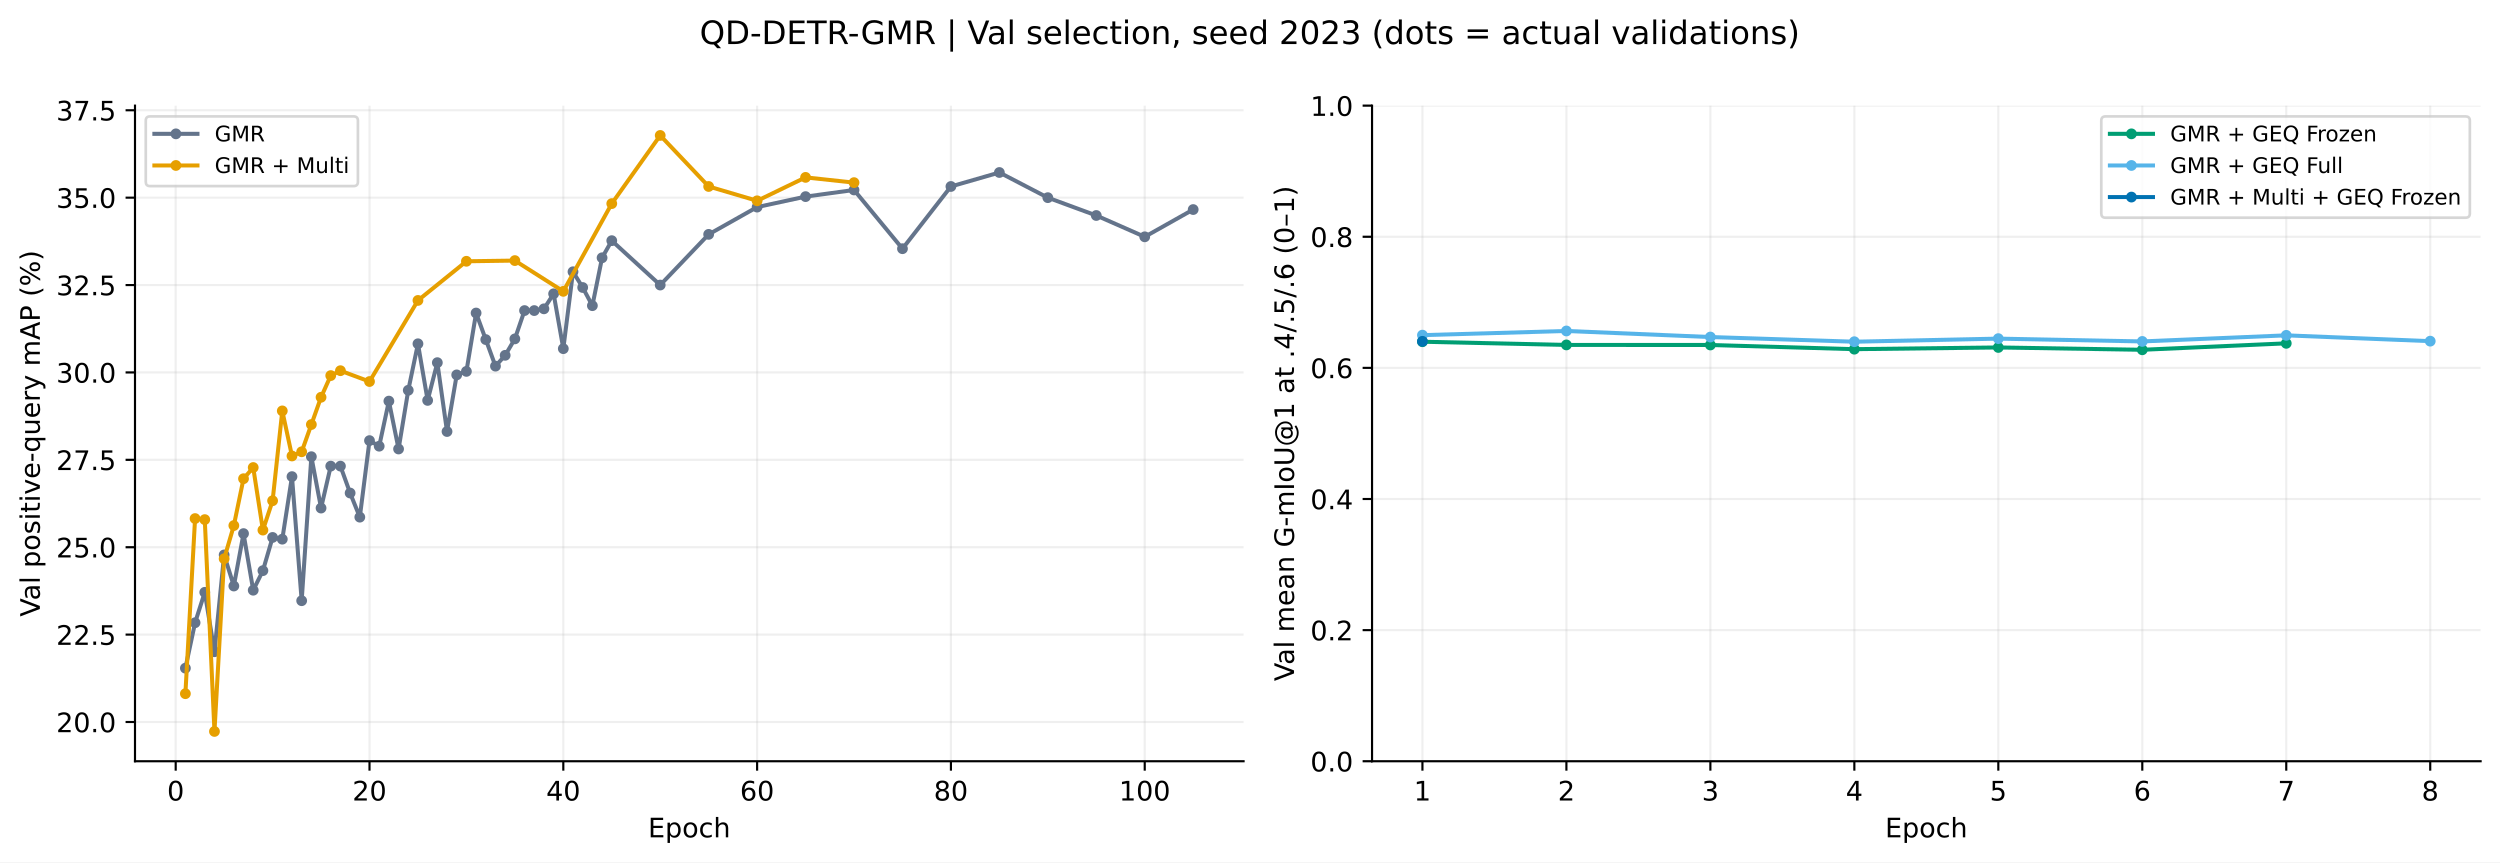
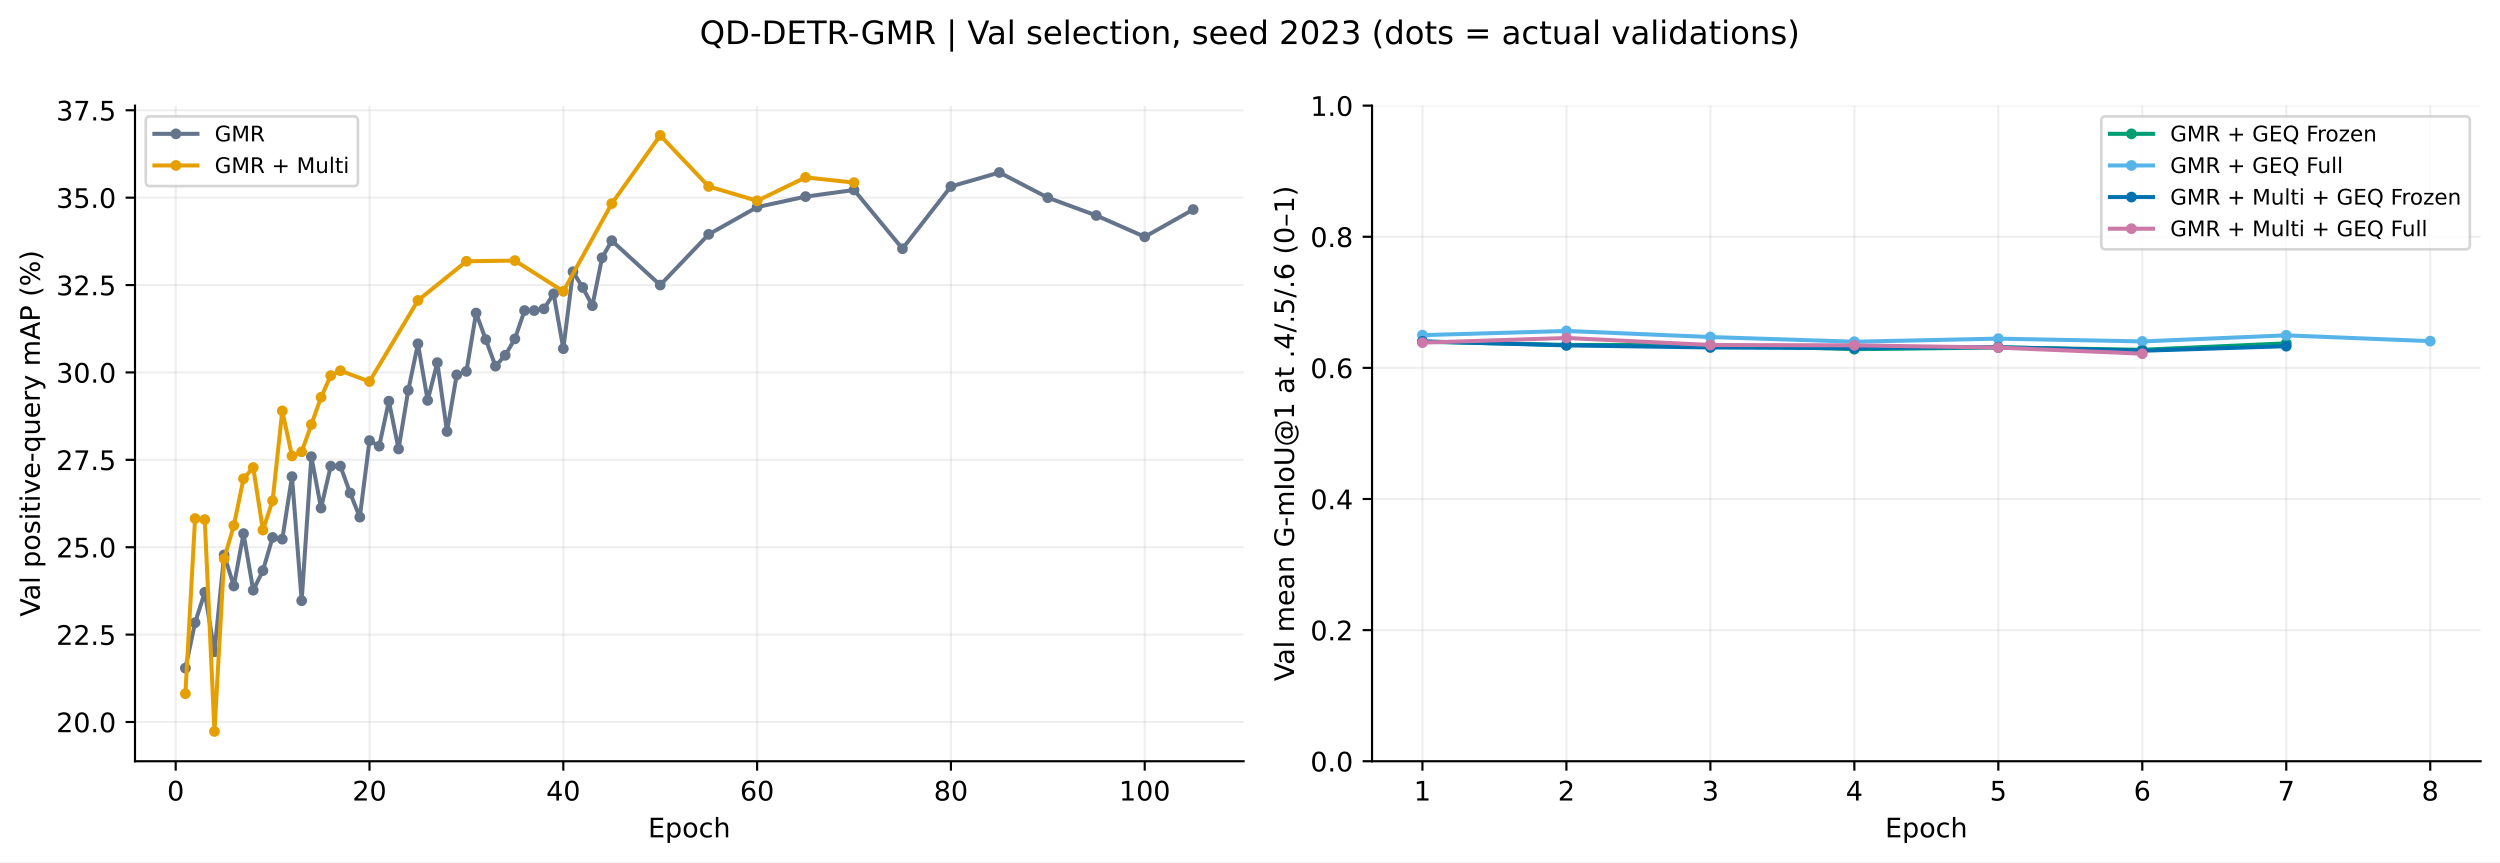
<svg xmlns="http://www.w3.org/2000/svg" xmlns:xlink="http://www.w3.org/1999/xlink" width="928.614pt" height="320.316pt" viewBox="0 0 928.614 320.316" version="1.1">
  <defs>
    <style type="text/css">*{stroke-linejoin: round; stroke-linecap: butt}</style>
  </defs>
  <g id="figure_1">
    <g id="patch_1">
      <path d="M 0 320.316  L 928.614 320.316  L 928.614 0  L 0 0  z " style="fill: #ffffff" />
    </g>
    <g id="axes_1">
      <g id="patch_2">
        <path d="M 50.144 282.76  L 461.919 282.76  L 461.919 39.24  L 50.144 39.24  z " style="fill: #ffffff" />
      </g>
      <g id="matplotlib.axis_1">
        <g id="xtick_1">
          <g id="line2d_1">
            <path d="M 65.261 282.76  L 65.261 39.24  " clip-path="url(#pd000191c96)" style="fill: none; stroke: #b0b0b0; stroke-opacity: 0.2; stroke-width: 0.8; stroke-linecap: square" />
          </g>
          <g id="line2d_2">
            <defs>
              <path id="m847a747f1c" d="M 0 0  L 0 3.5  " style="stroke: #000000; stroke-width: 0.8" />
            </defs>
            <g>
              <use xlink:href="#m847a747f1c" x="65.261" y="282.76" style="stroke: #000000; stroke-width: 0.8" />
            </g>
          </g>
          <g id="text_1">
            <text style="font-size: 10px; font-family: 'DejaVu Sans'; text-anchor: middle" x="65.261" y="297.358" transform="rotate(-0 65.26136 297.3584)">0</text>
          </g>
        </g>
        <g id="xtick_2">
          <g id="line2d_3">
            <path d="M 137.25 282.76  L 137.25 39.24  " clip-path="url(#pd000191c96)" style="fill: none; stroke: #b0b0b0; stroke-opacity: 0.2; stroke-width: 0.8; stroke-linecap: square" />
          </g>
          <g id="line2d_4">
            <g>
              <use xlink:href="#m847a747f1c" x="137.25" y="282.76" style="stroke: #000000; stroke-width: 0.8" />
            </g>
          </g>
          <g id="text_2">
            <text style="font-size: 10px; font-family: 'DejaVu Sans'; text-anchor: middle" x="137.25" y="297.358" transform="rotate(-0 137.25 297.3584)">20</text>
          </g>
        </g>
        <g id="xtick_3">
          <g id="line2d_5">
            <path d="M 209.239 282.76  L 209.239 39.24  " clip-path="url(#pd000191c96)" style="fill: none; stroke: #b0b0b0; stroke-opacity: 0.2; stroke-width: 0.8; stroke-linecap: square" />
          </g>
          <g id="line2d_6">
            <g>
              <use xlink:href="#m847a747f1c" x="209.239" y="282.76" style="stroke: #000000; stroke-width: 0.8" />
            </g>
          </g>
          <g id="text_3">
            <text style="font-size: 10px; font-family: 'DejaVu Sans'; text-anchor: middle" x="209.239" y="297.358" transform="rotate(-0 209.2386 297.3584)">40</text>
          </g>
        </g>
        <g id="xtick_4">
          <g id="line2d_7">
            <path d="M 281.227 282.76  L 281.227 39.24  " clip-path="url(#pd000191c96)" style="fill: none; stroke: #b0b0b0; stroke-opacity: 0.2; stroke-width: 0.8; stroke-linecap: square" />
          </g>
          <g id="line2d_8">
            <g>
              <use xlink:href="#m847a747f1c" x="281.227" y="282.76" style="stroke: #000000; stroke-width: 0.8" />
            </g>
          </g>
          <g id="text_4">
            <text style="font-size: 10px; font-family: 'DejaVu Sans'; text-anchor: middle" x="281.227" y="297.358" transform="rotate(-0 281.2273 297.3584)">60</text>
          </g>
        </g>
        <g id="xtick_5">
          <g id="line2d_9">
            <path d="M 353.216 282.76  L 353.216 39.24  " clip-path="url(#pd000191c96)" style="fill: none; stroke: #b0b0b0; stroke-opacity: 0.2; stroke-width: 0.8; stroke-linecap: square" />
          </g>
          <g id="line2d_10">
            <g>
              <use xlink:href="#m847a747f1c" x="353.216" y="282.76" style="stroke: #000000; stroke-width: 0.8" />
            </g>
          </g>
          <g id="text_5">
            <text style="font-size: 10px; font-family: 'DejaVu Sans'; text-anchor: middle" x="353.216" y="297.358" transform="rotate(-0 353.2159 297.3584)">80</text>
          </g>
        </g>
        <g id="xtick_6">
          <g id="line2d_11">
            <path d="M 425.205 282.76  L 425.205 39.24  " clip-path="url(#pd000191c96)" style="fill: none; stroke: #b0b0b0; stroke-opacity: 0.2; stroke-width: 0.8; stroke-linecap: square" />
          </g>
          <g id="line2d_12">
            <g>
              <use xlink:href="#m847a747f1c" x="425.205" y="282.76" style="stroke: #000000; stroke-width: 0.8" />
            </g>
          </g>
          <g id="text_6">
            <text style="font-size: 10px; font-family: 'DejaVu Sans'; text-anchor: middle" x="425.205" y="297.358" transform="rotate(-0 425.2045 297.3584)">100</text>
          </g>
        </g>
        <g id="text_7">
          <text style="font-size: 10px; font-family: 'DejaVu Sans'; text-anchor: middle" x="256.031" y="311.037" transform="rotate(-0 256.0312 311.0366)">Epoch</text>
        </g>
      </g>
      <g id="matplotlib.axis_2">
        <g id="ytick_1">
          <g id="line2d_13">
            <path d="M 50.144 268.185  L 461.919 268.185  " clip-path="url(#pd000191c96)" style="fill: none; stroke: #b0b0b0; stroke-opacity: 0.2; stroke-width: 0.8; stroke-linecap: square" />
          </g>
          <g id="line2d_14">
            <defs>
              <path id="mc433141c62" d="M 0 0  L -3.5 0  " style="stroke: #000000; stroke-width: 0.8" />
            </defs>
            <g>
              <use xlink:href="#mc433141c62" x="50.144" y="268.185" style="stroke: #000000; stroke-width: 0.8" />
            </g>
          </g>
          <g id="text_8">
            <text style="font-size: 10px; font-family: 'DejaVu Sans'; text-anchor: end" x="43.144" y="271.984" transform="rotate(-0 43.14375 271.9844)">20.0</text>
          </g>
        </g>
        <g id="ytick_2">
          <g id="line2d_15">
            <path d="M 50.144 235.724  L 461.919 235.724  " clip-path="url(#pd000191c96)" style="fill: none; stroke: #b0b0b0; stroke-opacity: 0.2; stroke-width: 0.8; stroke-linecap: square" />
          </g>
          <g id="line2d_16">
            <g>
              <use xlink:href="#mc433141c62" x="50.144" y="235.724" style="stroke: #000000; stroke-width: 0.8" />
            </g>
          </g>
          <g id="text_9">
            <text style="font-size: 10px; font-family: 'DejaVu Sans'; text-anchor: end" x="43.144" y="239.524" transform="rotate(-0 43.14375 239.5237)">22.5</text>
          </g>
        </g>
        <g id="ytick_3">
          <g id="line2d_17">
            <path d="M 50.144 203.264  L 461.919 203.264  " clip-path="url(#pd000191c96)" style="fill: none; stroke: #b0b0b0; stroke-opacity: 0.2; stroke-width: 0.8; stroke-linecap: square" />
          </g>
          <g id="line2d_18">
            <g>
              <use xlink:href="#mc433141c62" x="50.144" y="203.264" style="stroke: #000000; stroke-width: 0.8" />
            </g>
          </g>
          <g id="text_10">
            <text style="font-size: 10px; font-family: 'DejaVu Sans'; text-anchor: end" x="43.144" y="207.063" transform="rotate(-0 43.14375 207.063)">25.0</text>
          </g>
        </g>
        <g id="ytick_4">
          <g id="line2d_19">
            <path d="M 50.144 170.803  L 461.919 170.803  " clip-path="url(#pd000191c96)" style="fill: none; stroke: #b0b0b0; stroke-opacity: 0.2; stroke-width: 0.8; stroke-linecap: square" />
          </g>
          <g id="line2d_20">
            <g>
              <use xlink:href="#mc433141c62" x="50.144" y="170.803" style="stroke: #000000; stroke-width: 0.8" />
            </g>
          </g>
          <g id="text_11">
            <text style="font-size: 10px; font-family: 'DejaVu Sans'; text-anchor: end" x="43.144" y="174.602" transform="rotate(-0 43.14375 174.6023)">27.5</text>
          </g>
        </g>
        <g id="ytick_5">
          <g id="line2d_21">
            <path d="M 50.144 138.342  L 461.919 138.342  " clip-path="url(#pd000191c96)" style="fill: none; stroke: #b0b0b0; stroke-opacity: 0.2; stroke-width: 0.8; stroke-linecap: square" />
          </g>
          <g id="line2d_22">
            <g>
              <use xlink:href="#mc433141c62" x="50.144" y="138.342" style="stroke: #000000; stroke-width: 0.8" />
            </g>
          </g>
          <g id="text_12">
            <text style="font-size: 10px; font-family: 'DejaVu Sans'; text-anchor: end" x="43.144" y="142.142" transform="rotate(-0 43.14375 142.1417)">30.0</text>
          </g>
        </g>
        <g id="ytick_6">
          <g id="line2d_23">
            <path d="M 50.144 105.882  L 461.919 105.882  " clip-path="url(#pd000191c96)" style="fill: none; stroke: #b0b0b0; stroke-opacity: 0.2; stroke-width: 0.8; stroke-linecap: square" />
          </g>
          <g id="line2d_24">
            <g>
              <use xlink:href="#mc433141c62" x="50.144" y="105.882" style="stroke: #000000; stroke-width: 0.8" />
            </g>
          </g>
          <g id="text_13">
            <text style="font-size: 10px; font-family: 'DejaVu Sans'; text-anchor: end" x="43.144" y="109.681" transform="rotate(-0 43.14375 109.681)">32.5</text>
          </g>
        </g>
        <g id="ytick_7">
          <g id="line2d_25">
            <path d="M 50.144 73.421  L 461.919 73.421  " clip-path="url(#pd000191c96)" style="fill: none; stroke: #b0b0b0; stroke-opacity: 0.2; stroke-width: 0.8; stroke-linecap: square" />
          </g>
          <g id="line2d_26">
            <g>
              <use xlink:href="#mc433141c62" x="50.144" y="73.421" style="stroke: #000000; stroke-width: 0.8" />
            </g>
          </g>
          <g id="text_14">
            <text style="font-size: 10px; font-family: 'DejaVu Sans'; text-anchor: end" x="43.144" y="77.22" transform="rotate(-0 43.14375 77.22031)">35.0</text>
          </g>
        </g>
        <g id="ytick_8">
          <g id="line2d_27">
            <path d="M 50.144 40.96  L 461.919 40.96  " clip-path="url(#pd000191c96)" style="fill: none; stroke: #b0b0b0; stroke-opacity: 0.2; stroke-width: 0.8; stroke-linecap: square" />
          </g>
          <g id="line2d_28">
            <g>
              <use xlink:href="#mc433141c62" x="50.144" y="40.96" style="stroke: #000000; stroke-width: 0.8" />
            </g>
          </g>
          <g id="text_15">
            <text style="font-size: 10px; font-family: 'DejaVu Sans'; text-anchor: end" x="43.144" y="44.76" transform="rotate(-0 43.14375 44.75964)">37.5</text>
          </g>
        </g>
        <g id="text_16">
          <text style="font-size: 10px; font-family: 'DejaVu Sans'; text-anchor: middle" x="14.798" y="161" transform="rotate(-90 14.79844 161)">Val positive-query mAP (%)</text>
        </g>
      </g>
      <g id="line2d_29">
        <path d="M 68.861 248.189  L 72.46 231.31  L 76.06 220.014  L 79.659 242.087  L 83.259 206.12  L 86.858 217.676  L 90.457 198.2  L 94.057 219.234  L 97.656 211.963  L 101.256 199.628  L 104.855 200.277  L 108.455 177.036  L 112.054 223.13  L 115.653 169.635  L 119.253 188.721  L 122.852 173.14  L 126.452 173.14  L 130.051 183.138  L 133.651 192.097  L 137.25 163.662  L 140.849 165.739  L 144.449 148.99  L 148.048 166.778  L 151.648 144.964  L 155.247 127.695  L 158.847 148.73  L 162.446 134.707  L 166.045 160.286  L 169.645 139.251  L 173.244 137.953  L 176.844 116.269  L 180.443 126.137  L 184.043 136.005  L 187.642 131.98  L 191.241 125.878  L 194.841 115.36  L 198.44 115.36  L 202.04 114.711  L 205.639 109.128  L 209.239 129.513  L 212.838 100.948  L 216.438 106.791  L 220.037 113.542  L 223.636 95.754  L 227.236 89.392  L 245.233 105.882  L 263.23 87.055  L 281.227 76.927  L 299.224 73.032  L 317.222 70.565  L 335.219 92.378  L 353.216 69.266  L 371.213 64.072  L 389.21 73.421  L 407.207 80.043  L 425.205 87.963  L 443.202 77.836  " clip-path="url(#pd000191c96)" style="fill: none; stroke: #64748b; stroke-width: 1.5; stroke-linecap: square" />
        <defs>
          <path id="mf4bc2572a3" d="M 0 1.5  C 0.398 1.5 0.779 1.342 1.061 1.061  C 1.342 0.779 1.5 0.398 1.5 0  C 1.5 -0.398 1.342 -0.779 1.061 -1.061  C 0.779 -1.342 0.398 -1.5 0 -1.5  C -0.398 -1.5 -0.779 -1.342 -1.061 -1.061  C -1.342 -0.779 -1.5 -0.398 -1.5 0  C -1.5 0.398 -1.342 0.779 -1.061 1.061  C -0.779 1.342 -0.398 1.5 0 1.5  z " style="stroke: #64748b" />
        </defs>
        <g clip-path="url(#pd000191c96)">
          <use xlink:href="#mf4bc2572a3" x="68.861" y="248.189" style="fill: #64748b; stroke: #64748b" />
          <use xlink:href="#mf4bc2572a3" x="72.46" y="231.31" style="fill: #64748b; stroke: #64748b" />
          <use xlink:href="#mf4bc2572a3" x="76.06" y="220.014" style="fill: #64748b; stroke: #64748b" />
          <use xlink:href="#mf4bc2572a3" x="79.659" y="242.087" style="fill: #64748b; stroke: #64748b" />
          <use xlink:href="#mf4bc2572a3" x="83.259" y="206.12" style="fill: #64748b; stroke: #64748b" />
          <use xlink:href="#mf4bc2572a3" x="86.858" y="217.676" style="fill: #64748b; stroke: #64748b" />
          <use xlink:href="#mf4bc2572a3" x="90.457" y="198.2" style="fill: #64748b; stroke: #64748b" />
          <use xlink:href="#mf4bc2572a3" x="94.057" y="219.234" style="fill: #64748b; stroke: #64748b" />
          <use xlink:href="#mf4bc2572a3" x="97.656" y="211.963" style="fill: #64748b; stroke: #64748b" />
          <use xlink:href="#mf4bc2572a3" x="101.256" y="199.628" style="fill: #64748b; stroke: #64748b" />
          <use xlink:href="#mf4bc2572a3" x="104.855" y="200.277" style="fill: #64748b; stroke: #64748b" />
          <use xlink:href="#mf4bc2572a3" x="108.455" y="177.036" style="fill: #64748b; stroke: #64748b" />
          <use xlink:href="#mf4bc2572a3" x="112.054" y="223.13" style="fill: #64748b; stroke: #64748b" />
          <use xlink:href="#mf4bc2572a3" x="115.653" y="169.635" style="fill: #64748b; stroke: #64748b" />
          <use xlink:href="#mf4bc2572a3" x="119.253" y="188.721" style="fill: #64748b; stroke: #64748b" />
          <use xlink:href="#mf4bc2572a3" x="122.852" y="173.14" style="fill: #64748b; stroke: #64748b" />
          <use xlink:href="#mf4bc2572a3" x="126.452" y="173.14" style="fill: #64748b; stroke: #64748b" />
          <use xlink:href="#mf4bc2572a3" x="130.051" y="183.138" style="fill: #64748b; stroke: #64748b" />
          <use xlink:href="#mf4bc2572a3" x="133.651" y="192.097" style="fill: #64748b; stroke: #64748b" />
          <use xlink:href="#mf4bc2572a3" x="137.25" y="163.662" style="fill: #64748b; stroke: #64748b" />
          <use xlink:href="#mf4bc2572a3" x="140.849" y="165.739" style="fill: #64748b; stroke: #64748b" />
          <use xlink:href="#mf4bc2572a3" x="144.449" y="148.99" style="fill: #64748b; stroke: #64748b" />
          <use xlink:href="#mf4bc2572a3" x="148.048" y="166.778" style="fill: #64748b; stroke: #64748b" />
          <use xlink:href="#mf4bc2572a3" x="151.648" y="144.964" style="fill: #64748b; stroke: #64748b" />
          <use xlink:href="#mf4bc2572a3" x="155.247" y="127.695" style="fill: #64748b; stroke: #64748b" />
          <use xlink:href="#mf4bc2572a3" x="158.847" y="148.73" style="fill: #64748b; stroke: #64748b" />
          <use xlink:href="#mf4bc2572a3" x="162.446" y="134.707" style="fill: #64748b; stroke: #64748b" />
          <use xlink:href="#mf4bc2572a3" x="166.045" y="160.286" style="fill: #64748b; stroke: #64748b" />
          <use xlink:href="#mf4bc2572a3" x="169.645" y="139.251" style="fill: #64748b; stroke: #64748b" />
          <use xlink:href="#mf4bc2572a3" x="173.244" y="137.953" style="fill: #64748b; stroke: #64748b" />
          <use xlink:href="#mf4bc2572a3" x="176.844" y="116.269" style="fill: #64748b; stroke: #64748b" />
          <use xlink:href="#mf4bc2572a3" x="180.443" y="126.137" style="fill: #64748b; stroke: #64748b" />
          <use xlink:href="#mf4bc2572a3" x="184.043" y="136.005" style="fill: #64748b; stroke: #64748b" />
          <use xlink:href="#mf4bc2572a3" x="187.642" y="131.98" style="fill: #64748b; stroke: #64748b" />
          <use xlink:href="#mf4bc2572a3" x="191.241" y="125.878" style="fill: #64748b; stroke: #64748b" />
          <use xlink:href="#mf4bc2572a3" x="194.841" y="115.36" style="fill: #64748b; stroke: #64748b" />
          <use xlink:href="#mf4bc2572a3" x="198.44" y="115.36" style="fill: #64748b; stroke: #64748b" />
          <use xlink:href="#mf4bc2572a3" x="202.04" y="114.711" style="fill: #64748b; stroke: #64748b" />
          <use xlink:href="#mf4bc2572a3" x="205.639" y="109.128" style="fill: #64748b; stroke: #64748b" />
          <use xlink:href="#mf4bc2572a3" x="209.239" y="129.513" style="fill: #64748b; stroke: #64748b" />
          <use xlink:href="#mf4bc2572a3" x="212.838" y="100.948" style="fill: #64748b; stroke: #64748b" />
          <use xlink:href="#mf4bc2572a3" x="216.438" y="106.791" style="fill: #64748b; stroke: #64748b" />
          <use xlink:href="#mf4bc2572a3" x="220.037" y="113.542" style="fill: #64748b; stroke: #64748b" />
          <use xlink:href="#mf4bc2572a3" x="223.636" y="95.754" style="fill: #64748b; stroke: #64748b" />
          <use xlink:href="#mf4bc2572a3" x="227.236" y="89.392" style="fill: #64748b; stroke: #64748b" />
          <use xlink:href="#mf4bc2572a3" x="245.233" y="105.882" style="fill: #64748b; stroke: #64748b" />
          <use xlink:href="#mf4bc2572a3" x="263.23" y="87.055" style="fill: #64748b; stroke: #64748b" />
          <use xlink:href="#mf4bc2572a3" x="281.227" y="76.927" style="fill: #64748b; stroke: #64748b" />
          <use xlink:href="#mf4bc2572a3" x="299.224" y="73.032" style="fill: #64748b; stroke: #64748b" />
          <use xlink:href="#mf4bc2572a3" x="317.222" y="70.565" style="fill: #64748b; stroke: #64748b" />
          <use xlink:href="#mf4bc2572a3" x="335.219" y="92.378" style="fill: #64748b; stroke: #64748b" />
          <use xlink:href="#mf4bc2572a3" x="353.216" y="69.266" style="fill: #64748b; stroke: #64748b" />
          <use xlink:href="#mf4bc2572a3" x="371.213" y="64.072" style="fill: #64748b; stroke: #64748b" />
          <use xlink:href="#mf4bc2572a3" x="389.21" y="73.421" style="fill: #64748b; stroke: #64748b" />
          <use xlink:href="#mf4bc2572a3" x="407.207" y="80.043" style="fill: #64748b; stroke: #64748b" />
          <use xlink:href="#mf4bc2572a3" x="425.205" y="87.963" style="fill: #64748b; stroke: #64748b" />
          <use xlink:href="#mf4bc2572a3" x="443.202" y="77.836" style="fill: #64748b; stroke: #64748b" />
        </g>
      </g>
      <g id="line2d_30">
        <path d="M 68.861 257.668  L 72.46 192.617  L 76.06 193.006  L 79.659 271.691  L 83.259 207.549  L 86.858 195.214  L 90.457 177.815  L 94.057 173.66  L 97.656 196.902  L 101.256 185.995  L 104.855 152.625  L 108.455 169.375  L 112.054 167.817  L 115.653 157.689  L 119.253 147.561  L 122.852 139.511  L 126.452 137.693  L 137.25 141.718  L 155.247 111.595  L 173.244 97.052  L 191.241 96.793  L 209.239 108.219  L 227.236 75.628  L 245.233 50.309  L 263.23 69.266  L 281.227 74.59  L 299.224 65.89  L 317.222 67.838  " clip-path="url(#pd000191c96)" style="fill: none; stroke: #e69f00; stroke-width: 1.5; stroke-linecap: square" />
        <defs>
          <path id="mbf485513ee" d="M 0 1.5  C 0.398 1.5 0.779 1.342 1.061 1.061  C 1.342 0.779 1.5 0.398 1.5 0  C 1.5 -0.398 1.342 -0.779 1.061 -1.061  C 0.779 -1.342 0.398 -1.5 0 -1.5  C -0.398 -1.5 -0.779 -1.342 -1.061 -1.061  C -1.342 -0.779 -1.5 -0.398 -1.5 0  C -1.5 0.398 -1.342 0.779 -1.061 1.061  C -0.779 1.342 -0.398 1.5 0 1.5  z " style="stroke: #e69f00" />
        </defs>
        <g clip-path="url(#pd000191c96)">
          <use xlink:href="#mbf485513ee" x="68.861" y="257.668" style="fill: #e69f00; stroke: #e69f00" />
          <use xlink:href="#mbf485513ee" x="72.46" y="192.617" style="fill: #e69f00; stroke: #e69f00" />
          <use xlink:href="#mbf485513ee" x="76.06" y="193.006" style="fill: #e69f00; stroke: #e69f00" />
          <use xlink:href="#mbf485513ee" x="79.659" y="271.691" style="fill: #e69f00; stroke: #e69f00" />
          <use xlink:href="#mbf485513ee" x="83.259" y="207.549" style="fill: #e69f00; stroke: #e69f00" />
          <use xlink:href="#mbf485513ee" x="86.858" y="195.214" style="fill: #e69f00; stroke: #e69f00" />
          <use xlink:href="#mbf485513ee" x="90.457" y="177.815" style="fill: #e69f00; stroke: #e69f00" />
          <use xlink:href="#mbf485513ee" x="94.057" y="173.66" style="fill: #e69f00; stroke: #e69f00" />
          <use xlink:href="#mbf485513ee" x="97.656" y="196.902" style="fill: #e69f00; stroke: #e69f00" />
          <use xlink:href="#mbf485513ee" x="101.256" y="185.995" style="fill: #e69f00; stroke: #e69f00" />
          <use xlink:href="#mbf485513ee" x="104.855" y="152.625" style="fill: #e69f00; stroke: #e69f00" />
          <use xlink:href="#mbf485513ee" x="108.455" y="169.375" style="fill: #e69f00; stroke: #e69f00" />
          <use xlink:href="#mbf485513ee" x="112.054" y="167.817" style="fill: #e69f00; stroke: #e69f00" />
          <use xlink:href="#mbf485513ee" x="115.653" y="157.689" style="fill: #e69f00; stroke: #e69f00" />
          <use xlink:href="#mbf485513ee" x="119.253" y="147.561" style="fill: #e69f00; stroke: #e69f00" />
          <use xlink:href="#mbf485513ee" x="122.852" y="139.511" style="fill: #e69f00; stroke: #e69f00" />
          <use xlink:href="#mbf485513ee" x="126.452" y="137.693" style="fill: #e69f00; stroke: #e69f00" />
          <use xlink:href="#mbf485513ee" x="137.25" y="141.718" style="fill: #e69f00; stroke: #e69f00" />
          <use xlink:href="#mbf485513ee" x="155.247" y="111.595" style="fill: #e69f00; stroke: #e69f00" />
          <use xlink:href="#mbf485513ee" x="173.244" y="97.052" style="fill: #e69f00; stroke: #e69f00" />
          <use xlink:href="#mbf485513ee" x="191.241" y="96.793" style="fill: #e69f00; stroke: #e69f00" />
          <use xlink:href="#mbf485513ee" x="209.239" y="108.219" style="fill: #e69f00; stroke: #e69f00" />
          <use xlink:href="#mbf485513ee" x="227.236" y="75.628" style="fill: #e69f00; stroke: #e69f00" />
          <use xlink:href="#mbf485513ee" x="245.233" y="50.309" style="fill: #e69f00; stroke: #e69f00" />
          <use xlink:href="#mbf485513ee" x="263.23" y="69.266" style="fill: #e69f00; stroke: #e69f00" />
          <use xlink:href="#mbf485513ee" x="281.227" y="74.59" style="fill: #e69f00; stroke: #e69f00" />
          <use xlink:href="#mbf485513ee" x="299.224" y="65.89" style="fill: #e69f00; stroke: #e69f00" />
          <use xlink:href="#mbf485513ee" x="317.222" y="67.838" style="fill: #e69f00; stroke: #e69f00" />
        </g>
      </g>
      <g id="patch_3">
        <path d="M 50.144 282.76  L 50.144 39.24  " style="fill: none; stroke: #000000; stroke-width: 0.8; stroke-linejoin: miter; stroke-linecap: square" />
      </g>
      <g id="patch_4">
        <path d="M 50.144 282.76  L 461.919 282.76  " style="fill: none; stroke: #000000; stroke-width: 0.8; stroke-linejoin: miter; stroke-linecap: square" />
      </g>
      <g id="legend_1">
        <g id="patch_5">
          <path d="M 55.744 69.125  L 131.346 69.125  Q 132.946 69.125 132.946 67.525  L 132.946 44.84  Q 132.946 43.24 131.346 43.24  L 55.744 43.24  Q 54.144 43.24 54.144 44.84  L 54.144 67.525  Q 54.144 69.125 55.744 69.125  z " style="fill: #ffffff; opacity: 0.8; stroke: #cccccc; stroke-linejoin: miter" />
        </g>
        <g id="line2d_31">
          <path d="M 57.344 49.719  L 65.344 49.719  L 73.344 49.719  " style="fill: none; stroke: #64748b; stroke-width: 1.5; stroke-linecap: square" />
          <g>
            <use xlink:href="#mf4bc2572a3" x="65.344" y="49.719" style="fill: #64748b; stroke: #64748b" />
          </g>
        </g>
        <g id="text_17">
          <text style="font-size: 8px; font-family: 'DejaVu Sans'; text-anchor: start" x="79.744" y="52.519" transform="rotate(-0 79.74375 52.51875)">GMR</text>
        </g>
        <g id="line2d_32">
          <path d="M 57.344 61.461  L 65.344 61.461  L 73.344 61.461  " style="fill: none; stroke: #e69f00; stroke-width: 1.5; stroke-linecap: square" />
          <g>
            <use xlink:href="#mbf485513ee" x="65.344" y="61.461" style="fill: #e69f00; stroke: #e69f00" />
          </g>
        </g>
        <g id="text_18">
          <text style="font-size: 8px; font-family: 'DejaVu Sans'; text-anchor: start" x="79.744" y="64.261" transform="rotate(-0 79.74375 64.26125)">GMR + Multi</text>
        </g>
      </g>
    </g>
    <g id="axes_2">
      <g id="patch_6">
        <path d="M 509.639 282.76  L 921.414 282.76  L 921.414 39.24  L 509.639 39.24  z " style="fill: #ffffff" />
      </g>
      <g id="matplotlib.axis_3">
        <g id="xtick_7">
          <g id="line2d_33">
            <path d="M 528.356 282.76  L 528.356 39.24  " clip-path="url(#p77ef6f5518)" style="fill: none; stroke: #b0b0b0; stroke-opacity: 0.2; stroke-width: 0.8; stroke-linecap: square" />
          </g>
          <g id="line2d_34">
            <g>
              <use xlink:href="#m847a747f1c" x="528.356" y="282.76" style="stroke: #000000; stroke-width: 0.8" />
            </g>
          </g>
          <g id="text_19">
            <text style="font-size: 10px; font-family: 'DejaVu Sans'; text-anchor: middle" x="528.356" y="297.358" transform="rotate(-0 528.3558 297.3584)">1</text>
          </g>
        </g>
        <g id="xtick_8">
          <g id="line2d_35">
            <path d="M 581.833 282.76  L 581.833 39.24  " clip-path="url(#p77ef6f5518)" style="fill: none; stroke: #b0b0b0; stroke-opacity: 0.2; stroke-width: 0.8; stroke-linecap: square" />
          </g>
          <g id="line2d_36">
            <g>
              <use xlink:href="#m847a747f1c" x="581.833" y="282.76" style="stroke: #000000; stroke-width: 0.8" />
            </g>
          </g>
          <g id="text_20">
            <text style="font-size: 10px; font-family: 'DejaVu Sans'; text-anchor: middle" x="581.833" y="297.358" transform="rotate(-0 581.8331 297.3584)">2</text>
          </g>
        </g>
        <g id="xtick_9">
          <g id="line2d_37">
            <path d="M 635.31 282.76  L 635.31 39.24  " clip-path="url(#p77ef6f5518)" style="fill: none; stroke: #b0b0b0; stroke-opacity: 0.2; stroke-width: 0.8; stroke-linecap: square" />
          </g>
          <g id="line2d_38">
            <g>
              <use xlink:href="#m847a747f1c" x="635.31" y="282.76" style="stroke: #000000; stroke-width: 0.8" />
            </g>
          </g>
          <g id="text_21">
            <text style="font-size: 10px; font-family: 'DejaVu Sans'; text-anchor: middle" x="635.31" y="297.358" transform="rotate(-0 635.3103 297.3584)">3</text>
          </g>
        </g>
        <g id="xtick_10">
          <g id="line2d_39">
            <path d="M 688.788 282.76  L 688.788 39.24  " clip-path="url(#p77ef6f5518)" style="fill: none; stroke: #b0b0b0; stroke-opacity: 0.2; stroke-width: 0.8; stroke-linecap: square" />
          </g>
          <g id="line2d_40">
            <g>
              <use xlink:href="#m847a747f1c" x="688.788" y="282.76" style="stroke: #000000; stroke-width: 0.8" />
            </g>
          </g>
          <g id="text_22">
            <text style="font-size: 10px; font-family: 'DejaVu Sans'; text-anchor: middle" x="688.788" y="297.358" transform="rotate(-0 688.7876 297.3584)">4</text>
          </g>
        </g>
        <g id="xtick_11">
          <g id="line2d_41">
            <path d="M 742.265 282.76  L 742.265 39.24  " clip-path="url(#p77ef6f5518)" style="fill: none; stroke: #b0b0b0; stroke-opacity: 0.2; stroke-width: 0.8; stroke-linecap: square" />
          </g>
          <g id="line2d_42">
            <g>
              <use xlink:href="#m847a747f1c" x="742.265" y="282.76" style="stroke: #000000; stroke-width: 0.8" />
            </g>
          </g>
          <g id="text_23">
            <text style="font-size: 10px; font-family: 'DejaVu Sans'; text-anchor: middle" x="742.265" y="297.358" transform="rotate(-0 742.2649 297.3584)">5</text>
          </g>
        </g>
        <g id="xtick_12">
          <g id="line2d_43">
            <path d="M 795.742 282.76  L 795.742 39.24  " clip-path="url(#p77ef6f5518)" style="fill: none; stroke: #b0b0b0; stroke-opacity: 0.2; stroke-width: 0.8; stroke-linecap: square" />
          </g>
          <g id="line2d_44">
            <g>
              <use xlink:href="#m847a747f1c" x="795.742" y="282.76" style="stroke: #000000; stroke-width: 0.8" />
            </g>
          </g>
          <g id="text_24">
            <text style="font-size: 10px; font-family: 'DejaVu Sans'; text-anchor: middle" x="795.742" y="297.358" transform="rotate(-0 795.7422 297.3584)">6</text>
          </g>
        </g>
        <g id="xtick_13">
          <g id="line2d_45">
            <path d="M 849.219 282.76  L 849.219 39.24  " clip-path="url(#p77ef6f5518)" style="fill: none; stroke: #b0b0b0; stroke-opacity: 0.2; stroke-width: 0.8; stroke-linecap: square" />
          </g>
          <g id="line2d_46">
            <g>
              <use xlink:href="#m847a747f1c" x="849.219" y="282.76" style="stroke: #000000; stroke-width: 0.8" />
            </g>
          </g>
          <g id="text_25">
            <text style="font-size: 10px; font-family: 'DejaVu Sans'; text-anchor: middle" x="849.219" y="297.358" transform="rotate(-0 849.2194 297.3584)">7</text>
          </g>
        </g>
        <g id="xtick_14">
          <g id="line2d_47">
            <path d="M 902.697 282.76  L 902.697 39.24  " clip-path="url(#p77ef6f5518)" style="fill: none; stroke: #b0b0b0; stroke-opacity: 0.2; stroke-width: 0.8; stroke-linecap: square" />
          </g>
          <g id="line2d_48">
            <g>
              <use xlink:href="#m847a747f1c" x="902.697" y="282.76" style="stroke: #000000; stroke-width: 0.8" />
            </g>
          </g>
          <g id="text_26">
            <text style="font-size: 10px; font-family: 'DejaVu Sans'; text-anchor: middle" x="902.697" y="297.358" transform="rotate(-0 902.6967 297.3584)">8</text>
          </g>
        </g>
        <g id="text_27">
          <text style="font-size: 10px; font-family: 'DejaVu Sans'; text-anchor: middle" x="715.526" y="311.037" transform="rotate(-0 715.5263 311.0366)">Epoch</text>
        </g>
      </g>
      <g id="matplotlib.axis_4">
        <g id="ytick_9">
          <g id="line2d_49">
            <path d="M 509.639 282.76  L 921.414 282.76  " clip-path="url(#p77ef6f5518)" style="fill: none; stroke: #b0b0b0; stroke-opacity: 0.2; stroke-width: 0.8; stroke-linecap: square" />
          </g>
          <g id="line2d_50">
            <g>
              <use xlink:href="#mc433141c62" x="509.639" y="282.76" style="stroke: #000000; stroke-width: 0.8" />
            </g>
          </g>
          <g id="text_28">
            <text style="font-size: 10px; font-family: 'DejaVu Sans'; text-anchor: end" x="502.639" y="286.559" transform="rotate(-0 502.6388 286.5592)">0.0</text>
          </g>
        </g>
        <g id="ytick_10">
          <g id="line2d_51">
            <path d="M 509.639 234.056  L 921.414 234.056  " clip-path="url(#p77ef6f5518)" style="fill: none; stroke: #b0b0b0; stroke-opacity: 0.2; stroke-width: 0.8; stroke-linecap: square" />
          </g>
          <g id="line2d_52">
            <g>
              <use xlink:href="#mc433141c62" x="509.639" y="234.056" style="stroke: #000000; stroke-width: 0.8" />
            </g>
          </g>
          <g id="text_29">
            <text style="font-size: 10px; font-family: 'DejaVu Sans'; text-anchor: end" x="502.639" y="237.855" transform="rotate(-0 502.6388 237.8552)">0.2</text>
          </g>
        </g>
        <g id="ytick_11">
          <g id="line2d_53">
            <path d="M 509.639 185.352  L 921.414 185.352  " clip-path="url(#p77ef6f5518)" style="fill: none; stroke: #b0b0b0; stroke-opacity: 0.2; stroke-width: 0.8; stroke-linecap: square" />
          </g>
          <g id="line2d_54">
            <g>
              <use xlink:href="#mc433141c62" x="509.639" y="185.352" style="stroke: #000000; stroke-width: 0.8" />
            </g>
          </g>
          <g id="text_30">
            <text style="font-size: 10px; font-family: 'DejaVu Sans'; text-anchor: end" x="502.639" y="189.151" transform="rotate(-0 502.6388 189.1512)">0.4</text>
          </g>
        </g>
        <g id="ytick_12">
          <g id="line2d_55">
            <path d="M 509.639 136.648  L 921.414 136.648  " clip-path="url(#p77ef6f5518)" style="fill: none; stroke: #b0b0b0; stroke-opacity: 0.2; stroke-width: 0.8; stroke-linecap: square" />
          </g>
          <g id="line2d_56">
            <g>
              <use xlink:href="#mc433141c62" x="509.639" y="136.648" style="stroke: #000000; stroke-width: 0.8" />
            </g>
          </g>
          <g id="text_31">
            <text style="font-size: 10px; font-family: 'DejaVu Sans'; text-anchor: end" x="502.639" y="140.447" transform="rotate(-0 502.6388 140.4472)">0.6</text>
          </g>
        </g>
        <g id="ytick_13">
          <g id="line2d_57">
            <path d="M 509.639 87.944  L 921.414 87.944  " clip-path="url(#p77ef6f5518)" style="fill: none; stroke: #b0b0b0; stroke-opacity: 0.2; stroke-width: 0.8; stroke-linecap: square" />
          </g>
          <g id="line2d_58">
            <g>
              <use xlink:href="#mc433141c62" x="509.639" y="87.944" style="stroke: #000000; stroke-width: 0.8" />
            </g>
          </g>
          <g id="text_32">
            <text style="font-size: 10px; font-family: 'DejaVu Sans'; text-anchor: end" x="502.639" y="91.743" transform="rotate(-0 502.6388 91.74322)">0.8</text>
          </g>
        </g>
        <g id="ytick_14">
          <g id="line2d_59">
            <path d="M 509.639 39.24  L 921.414 39.24  " clip-path="url(#p77ef6f5518)" style="fill: none; stroke: #b0b0b0; stroke-opacity: 0.2; stroke-width: 0.8; stroke-linecap: square" />
          </g>
          <g id="line2d_60">
            <g>
              <use xlink:href="#mc433141c62" x="509.639" y="39.24" style="stroke: #000000; stroke-width: 0.8" />
            </g>
          </g>
          <g id="text_33">
            <text style="font-size: 10px; font-family: 'DejaVu Sans'; text-anchor: end" x="502.639" y="43.039" transform="rotate(-0 502.6388 43.03922)">1.0</text>
          </g>
        </g>
        <g id="text_34">
          <text style="font-size: 10px; font-family: 'DejaVu Sans'; text-anchor: middle" x="480.656" y="161" transform="rotate(-90 480.6559 161)">Val mean G-mIoU@1 at .4/.5/.6 (0–1)</text>
        </g>
      </g>
      <g id="line2d_61">
        <path d="M 528.356 126.933  L 581.833 128.118  L 635.31 128.144  L 688.788 129.7  L 742.265 129.06  L 795.742 129.926  L 849.219 127.531  " clip-path="url(#p77ef6f5518)" style="fill: none; stroke: #009e73; stroke-width: 1.5; stroke-linecap: square" />
        <defs>
          <path id="m30085ae43f" d="M 0 1.5  C 0.398 1.5 0.779 1.342 1.061 1.061  C 1.342 0.779 1.5 0.398 1.5 0  C 1.5 -0.398 1.342 -0.779 1.061 -1.061  C 0.779 -1.342 0.398 -1.5 0 -1.5  C -0.398 -1.5 -0.779 -1.342 -1.061 -1.061  C -1.342 -0.779 -1.5 -0.398 -1.5 0  C -1.5 0.398 -1.342 0.779 -1.061 1.061  C -0.779 1.342 -0.398 1.5 0 1.5  z " style="stroke: #009e73" />
        </defs>
        <g clip-path="url(#p77ef6f5518)">
          <use xlink:href="#m30085ae43f" x="528.356" y="126.933" style="fill: #009e73; stroke: #009e73" />
          <use xlink:href="#m30085ae43f" x="581.833" y="128.118" style="fill: #009e73; stroke: #009e73" />
          <use xlink:href="#m30085ae43f" x="635.31" y="128.144" style="fill: #009e73; stroke: #009e73" />
          <use xlink:href="#m30085ae43f" x="688.788" y="129.7" style="fill: #009e73; stroke: #009e73" />
          <use xlink:href="#m30085ae43f" x="742.265" y="129.06" style="fill: #009e73; stroke: #009e73" />
          <use xlink:href="#m30085ae43f" x="795.742" y="129.926" style="fill: #009e73; stroke: #009e73" />
          <use xlink:href="#m30085ae43f" x="849.219" y="127.531" style="fill: #009e73; stroke: #009e73" />
        </g>
      </g>
      <g id="line2d_62">
        <path d="M 528.356 124.486  L 581.833 122.938  L 635.31 125.19  L 688.788 126.929  L 742.265 125.782  L 795.742 126.822  L 849.219 124.56  L 902.697 126.723  " clip-path="url(#p77ef6f5518)" style="fill: none; stroke: #56b4e9; stroke-width: 1.5; stroke-linecap: square" />
        <defs>
          <path id="m0832ad41ca" d="M 0 1.5  C 0.398 1.5 0.779 1.342 1.061 1.061  C 1.342 0.779 1.5 0.398 1.5 0  C 1.5 -0.398 1.342 -0.779 1.061 -1.061  C 0.779 -1.342 0.398 -1.5 0 -1.5  C -0.398 -1.5 -0.779 -1.342 -1.061 -1.061  C -1.342 -0.779 -1.5 -0.398 -1.5 0  C -1.5 0.398 -1.342 0.779 -1.061 1.061  C -0.779 1.342 -0.398 1.5 0 1.5  z " style="stroke: #56b4e9" />
        </defs>
        <g clip-path="url(#p77ef6f5518)">
          <use xlink:href="#m0832ad41ca" x="528.356" y="124.486" style="fill: #56b4e9; stroke: #56b4e9" />
          <use xlink:href="#m0832ad41ca" x="581.833" y="122.938" style="fill: #56b4e9; stroke: #56b4e9" />
          <use xlink:href="#m0832ad41ca" x="635.31" y="125.19" style="fill: #56b4e9; stroke: #56b4e9" />
          <use xlink:href="#m0832ad41ca" x="688.788" y="126.929" style="fill: #56b4e9; stroke: #56b4e9" />
          <use xlink:href="#m0832ad41ca" x="742.265" y="125.782" style="fill: #56b4e9; stroke: #56b4e9" />
          <use xlink:href="#m0832ad41ca" x="795.742" y="126.822" style="fill: #56b4e9; stroke: #56b4e9" />
          <use xlink:href="#m0832ad41ca" x="849.219" y="124.56" style="fill: #56b4e9; stroke: #56b4e9" />
          <use xlink:href="#m0832ad41ca" x="902.697" y="126.723" style="fill: #56b4e9; stroke: #56b4e9" />
        </g>
      </g>
      <g id="line2d_63">
-         <path d="M 528.356 126.78  " clip-path="url(#p77ef6f5518)" style="fill: none; stroke: #0072b2; stroke-width: 1.5; stroke-linecap: square" />
+         <path d="M 528.356 126.78  L 581.833 128.294  L 635.31 129.063  L 688.788 129.325  L 742.265 128.942  L 795.742 130.276  L 849.219 128.593  " clip-path="url(#p77ef6f5518)" style="fill: none; stroke: #0072b2; stroke-width: 1.5; stroke-linecap: square" />
        <defs>
          <path id="m9e7e1638f4" d="M 0 1.5  C 0.398 1.5 0.779 1.342 1.061 1.061  C 1.342 0.779 1.5 0.398 1.5 0  C 1.5 -0.398 1.342 -0.779 1.061 -1.061  C 0.779 -1.342 0.398 -1.5 0 -1.5  C -0.398 -1.5 -0.779 -1.342 -1.061 -1.061  C -1.342 -0.779 -1.5 -0.398 -1.5 0  C -1.5 0.398 -1.342 0.779 -1.061 1.061  C -0.779 1.342 -0.398 1.5 0 1.5  z " style="stroke: #0072b2" />
        </defs>
        <g clip-path="url(#p77ef6f5518)">
          <use xlink:href="#m9e7e1638f4" x="528.356" y="126.78" style="fill: #0072b2; stroke: #0072b2" />
+           <use xlink:href="#m9e7e1638f4" x="581.833" y="128.294" style="fill: #0072b2; stroke: #0072b2" />
+           <use xlink:href="#m9e7e1638f4" x="635.31" y="129.063" style="fill: #0072b2; stroke: #0072b2" />
+           <use xlink:href="#m9e7e1638f4" x="688.788" y="129.325" style="fill: #0072b2; stroke: #0072b2" />
+           <use xlink:href="#m9e7e1638f4" x="742.265" y="128.942" style="fill: #0072b2; stroke: #0072b2" />
+           <use xlink:href="#m9e7e1638f4" x="795.742" y="130.276" style="fill: #0072b2; stroke: #0072b2" />
+           <use xlink:href="#m9e7e1638f4" x="849.219" y="128.593" style="fill: #0072b2; stroke: #0072b2" />
+         </g>
+       </g>
+       <g id="line2d_64">
+         <path d="M 528.356 127.268  L 581.833 125.539  L 635.31 128.161  L 688.788 128.266  L 742.265 129.118  L 795.742 131.385  " clip-path="url(#p77ef6f5518)" style="fill: none; stroke: #cc79a7; stroke-width: 1.5; stroke-linecap: square" />
+         <defs>
+           <path id="m23cd9679b8" d="M 0 1.5  C 0.398 1.5 0.779 1.342 1.061 1.061  C 1.342 0.779 1.5 0.398 1.5 0  C 1.5 -0.398 1.342 -0.779 1.061 -1.061  C 0.779 -1.342 0.398 -1.5 0 -1.5  C -0.398 -1.5 -0.779 -1.342 -1.061 -1.061  C -1.342 -0.779 -1.5 -0.398 -1.5 0  C -1.5 0.398 -1.342 0.779 -1.061 1.061  C -0.779 1.342 -0.398 1.5 0 1.5  z " style="stroke: #cc79a7" />
+         </defs>
+         <g clip-path="url(#p77ef6f5518)">
+           <use xlink:href="#m23cd9679b8" x="528.356" y="127.268" style="fill: #cc79a7; stroke: #cc79a7" />
+           <use xlink:href="#m23cd9679b8" x="581.833" y="125.539" style="fill: #cc79a7; stroke: #cc79a7" />
+           <use xlink:href="#m23cd9679b8" x="635.31" y="128.161" style="fill: #cc79a7; stroke: #cc79a7" />
+           <use xlink:href="#m23cd9679b8" x="688.788" y="128.266" style="fill: #cc79a7; stroke: #cc79a7" />
+           <use xlink:href="#m23cd9679b8" x="742.265" y="129.118" style="fill: #cc79a7; stroke: #cc79a7" />
+           <use xlink:href="#m23cd9679b8" x="795.742" y="131.385" style="fill: #cc79a7; stroke: #cc79a7" />
        </g>
      </g>
      <g id="patch_7">
        <path d="M 509.639 282.76  L 509.639 39.24  " style="fill: none; stroke: #000000; stroke-width: 0.8; stroke-linejoin: miter; stroke-linecap: square" />
      </g>
      <g id="patch_8">
        <path d="M 509.639 282.76  L 921.414 282.76  " style="fill: none; stroke: #000000; stroke-width: 0.8; stroke-linejoin: miter; stroke-linecap: square" />
      </g>
      <g id="legend_2">
        <g id="patch_9">
-           <path d="M 782.112 80.868  L 915.814 80.868  Q 917.414 80.868 917.414 79.267  L 917.414 44.84  Q 917.414 43.24 915.814 43.24  L 782.112 43.24  Q 780.513 43.24 780.513 44.84  L 780.513 79.267  Q 780.513 80.868 782.112 80.868  z " style="fill: #ffffff; opacity: 0.8; stroke: #cccccc; stroke-linejoin: miter" />
-         </g>
-         <g id="line2d_64">
+           <path d="M 782.112 92.61  L 915.814 92.61  Q 917.414 92.61 917.414 91.01  L 917.414 44.84  Q 917.414 43.24 915.814 43.24  L 782.112 43.24  Q 780.513 43.24 780.513 44.84  L 780.513 91.01  Q 780.513 92.61 782.112 92.61  z " style="fill: #ffffff; opacity: 0.8; stroke: #cccccc; stroke-linejoin: miter" />
+         </g>
+         <g id="line2d_65">
          <path d="M 783.712 49.719  L 791.712 49.719  L 799.712 49.719  " style="fill: none; stroke: #009e73; stroke-width: 1.5; stroke-linecap: square" />
          <g>
            <use xlink:href="#m30085ae43f" x="791.712" y="49.719" style="fill: #009e73; stroke: #009e73" />
          </g>
        </g>
        <g id="text_35">
          <text style="font-size: 8px; font-family: 'DejaVu Sans'; text-anchor: start" x="806.112" y="52.519" transform="rotate(-0 806.1125 52.51875)">GMR + GEQ Frozen</text>
        </g>
-         <g id="line2d_65">
+         <g id="line2d_66">
          <path d="M 783.712 61.461  L 791.712 61.461  L 799.712 61.461  " style="fill: none; stroke: #56b4e9; stroke-width: 1.5; stroke-linecap: square" />
          <g>
            <use xlink:href="#m0832ad41ca" x="791.712" y="61.461" style="fill: #56b4e9; stroke: #56b4e9" />
          </g>
        </g>
        <g id="text_36">
          <text style="font-size: 8px; font-family: 'DejaVu Sans'; text-anchor: start" x="806.112" y="64.261" transform="rotate(-0 806.1125 64.26125)">GMR + GEQ Full</text>
        </g>
-         <g id="line2d_66">
+         <g id="line2d_67">
          <path d="M 783.712 73.204  L 791.712 73.204  L 799.712 73.204  " style="fill: none; stroke: #0072b2; stroke-width: 1.5; stroke-linecap: square" />
          <g>
            <use xlink:href="#m9e7e1638f4" x="791.712" y="73.204" style="fill: #0072b2; stroke: #0072b2" />
          </g>
        </g>
        <g id="text_37">
          <text style="font-size: 8px; font-family: 'DejaVu Sans'; text-anchor: start" x="806.112" y="76.004" transform="rotate(-0 806.1125 76.00375)">GMR + Multi + GEQ Frozen</text>
        </g>
+         <g id="line2d_68">
+           <path d="M 783.712 84.946  L 791.712 84.946  L 799.712 84.946  " style="fill: none; stroke: #cc79a7; stroke-width: 1.5; stroke-linecap: square" />
+           <g>
+             <use xlink:href="#m23cd9679b8" x="791.712" y="84.946" style="fill: #cc79a7; stroke: #cc79a7" />
+           </g>
+         </g>
+         <g id="text_38">
+           <text style="font-size: 8px; font-family: 'DejaVu Sans'; text-anchor: start" x="806.112" y="87.746" transform="rotate(-0 806.1125 87.74625)">GMR + Multi + GEQ Full</text>
+         </g>
      </g>
    </g>
-     <g id="text_38">
+     <g id="text_39">
      <text style="font-size: 12px; font-family: 'DejaVu Sans'; text-anchor: middle" x="464.214" y="16.371" transform="rotate(-0 464.2138 16.37063)">QD-DETR-GMR | Val selection, seed 2023 (dots = actual validations)</text>
    </g>
  </g>
  <defs>
    <clipPath id="pd000191c96">
      <rect x="50.144" y="39.24" width="411.775" height="243.52" />
    </clipPath>
    <clipPath id="p77ef6f5518">
      <rect x="509.639" y="39.24" width="411.775" height="243.52" />
    </clipPath>
  </defs>
</svg>
